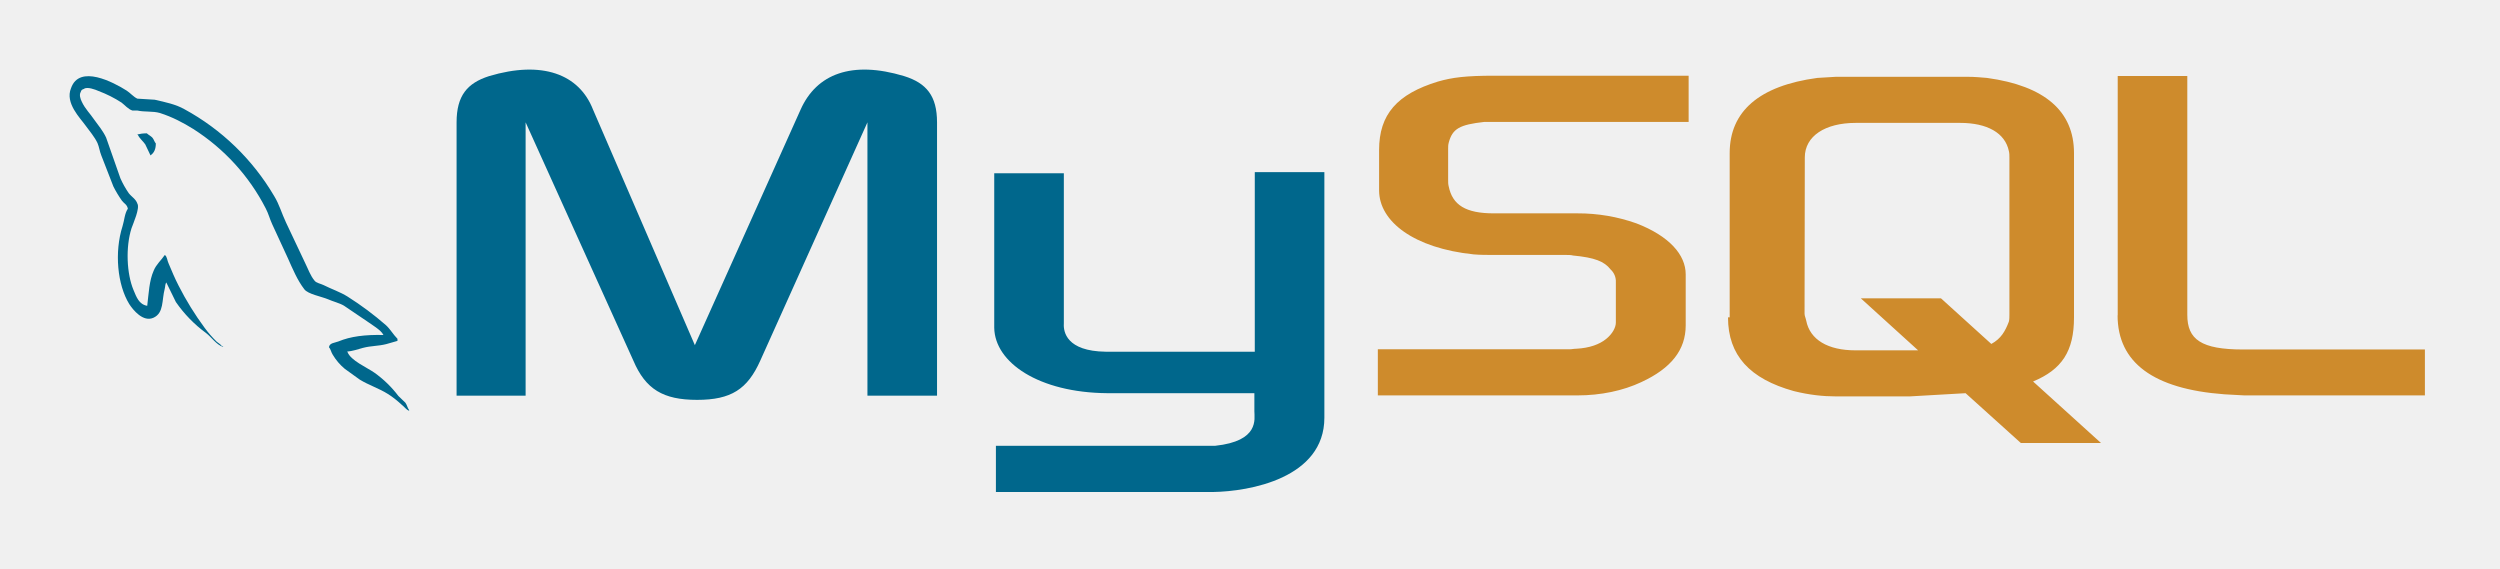
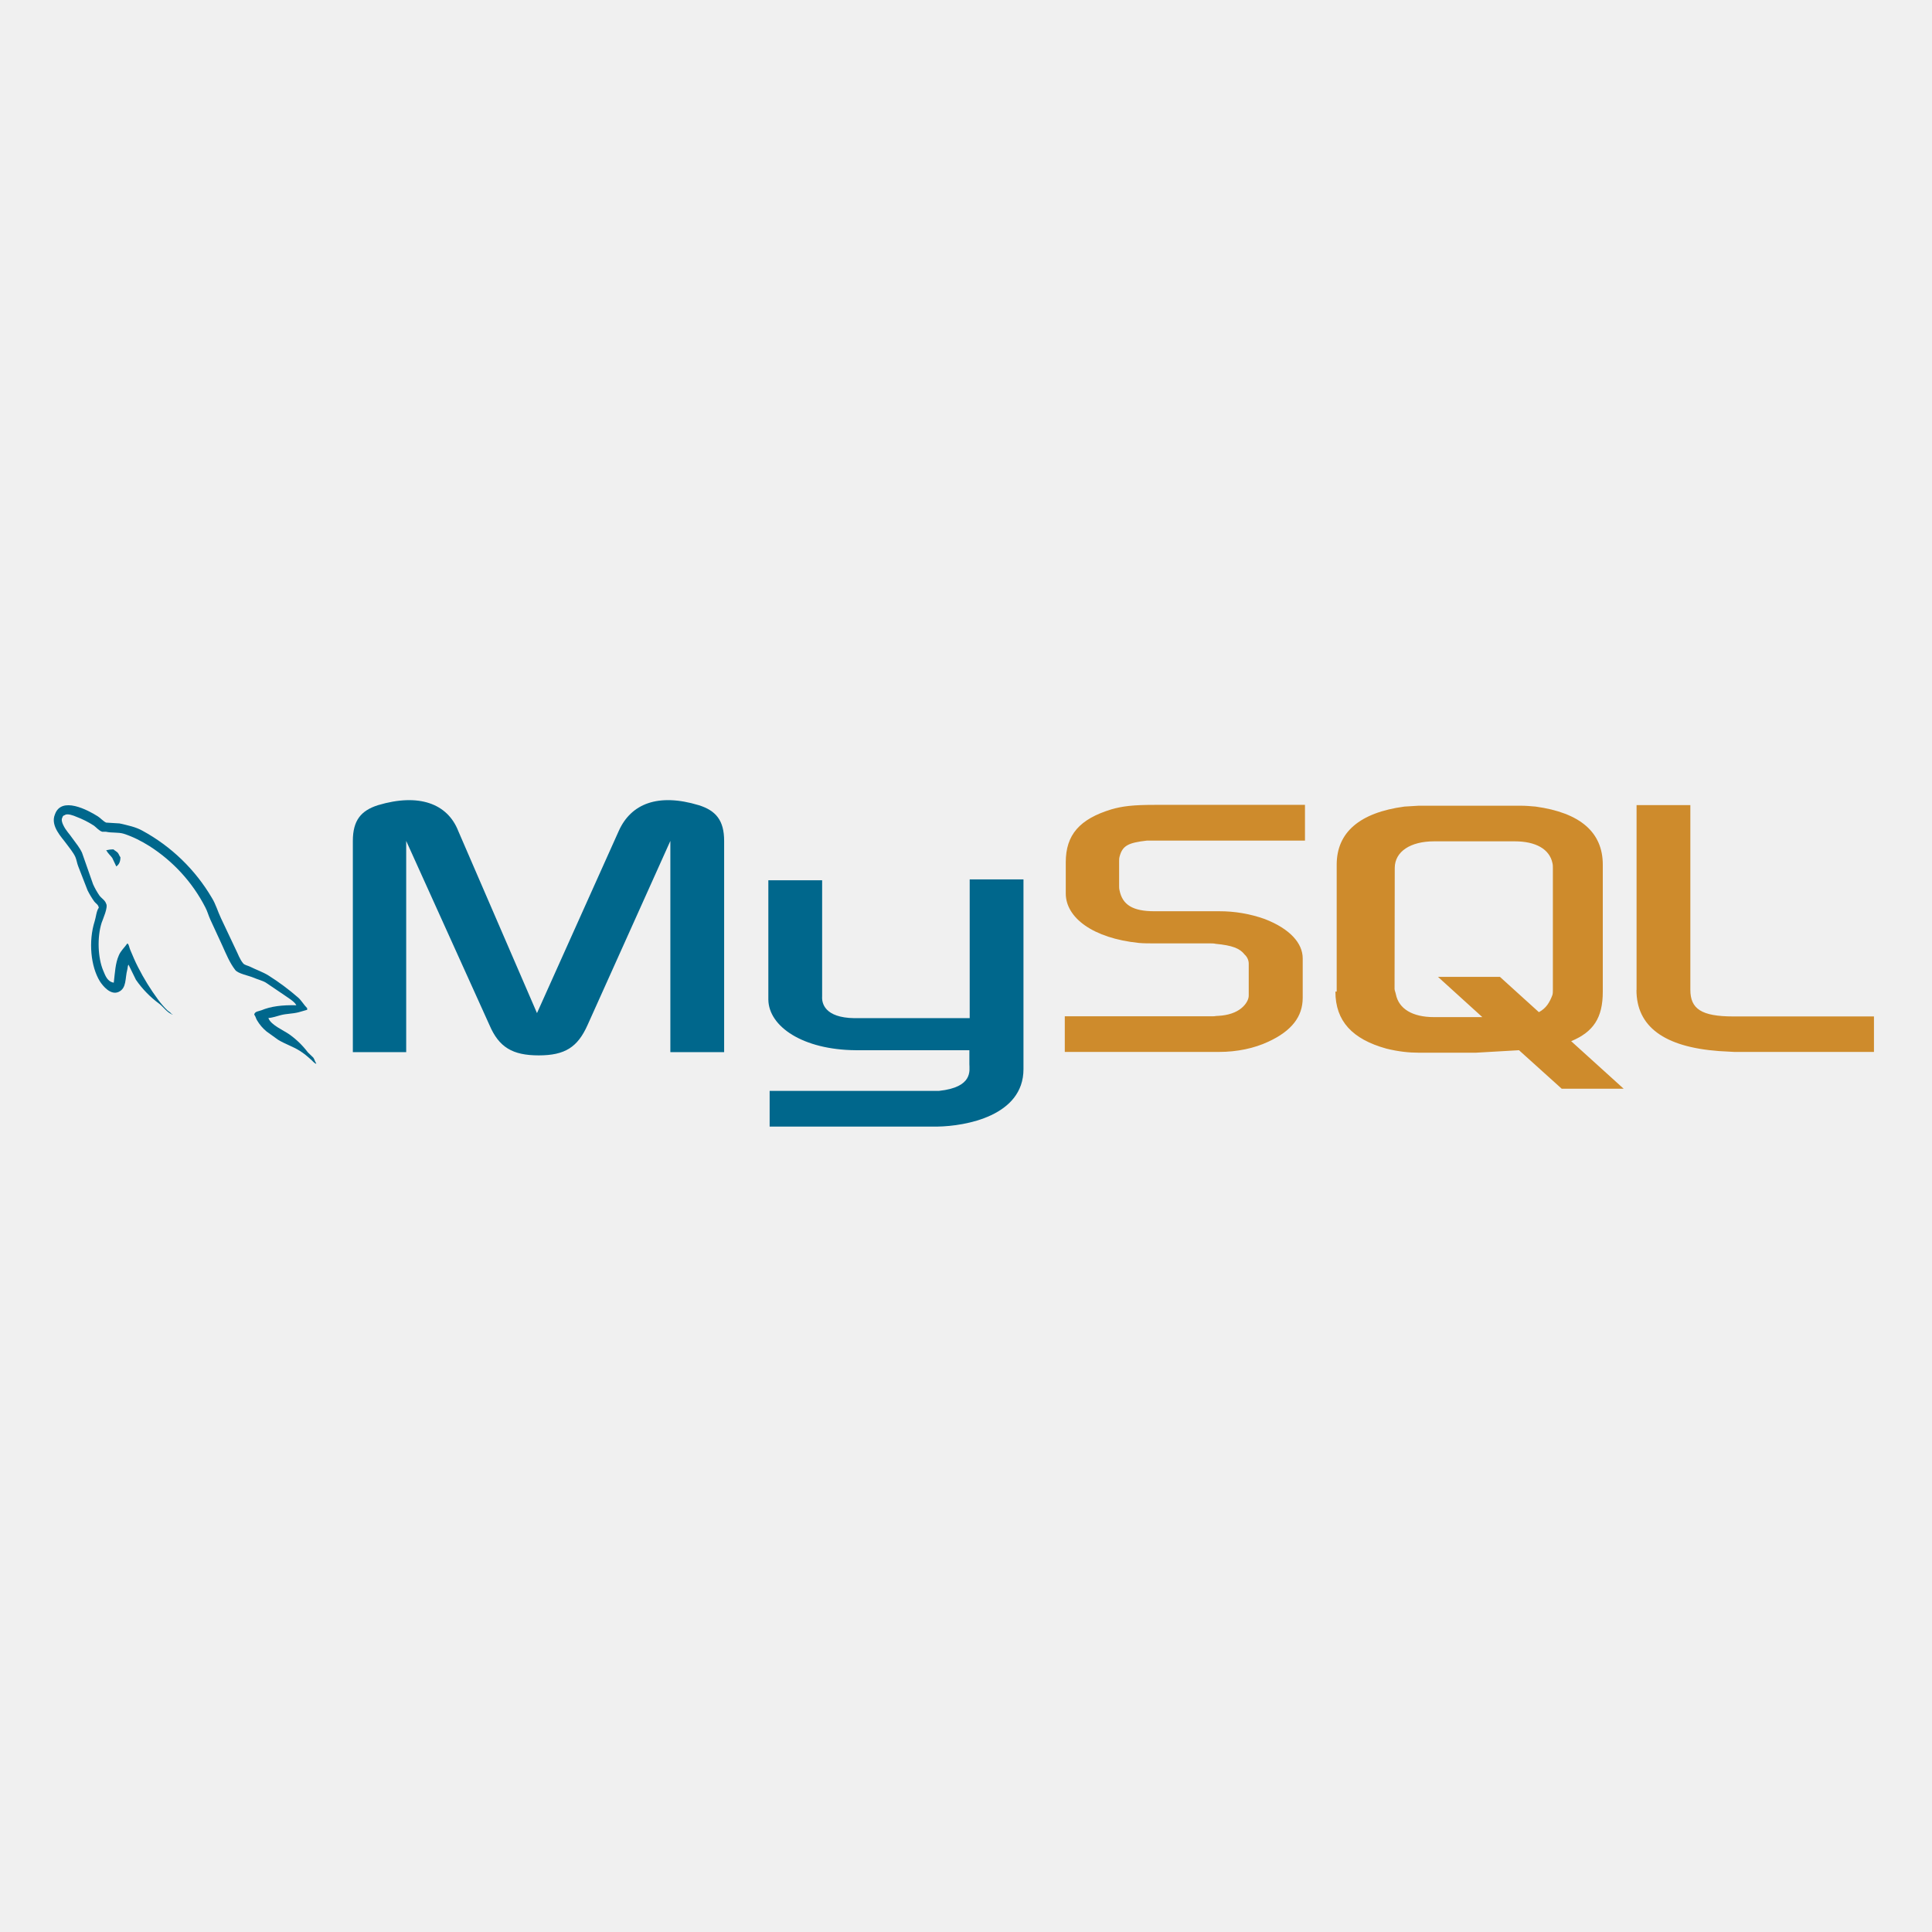
- <svg xmlns="http://www.w3.org/2000/svg" xmlns:xlink="http://www.w3.org/1999/xlink" viewBox="0 0 232.97 52.97" fill="#fff" fill-rule="evenodd" stroke="#000" stroke-linecap="round" stroke-linejoin="round">
+ <svg xmlns="http://www.w3.org/2000/svg" xmlns:xlink="http://www.w3.org/1999/xlink" width="8" height="8" viewBox="0 0 232.97 52.97" fill="#fff" fill-rule="evenodd" stroke="#000" stroke-linecap="round" stroke-linejoin="round">
  <use xlink:href="#A" x="6.485" y="6.485" />
  <symbol id="A" overflow="visible">
    <g stroke="none">
      <path d="M29.254 24.733c-1.725-.04-3.074.13-4.202.6-.324.13-.843.13-.882.545.17.17.195.454.35.687a5.06 5.06 0 0 0 1.128 1.323l1.388 1c.843.52 1.8.817 2.62 1.336.48.298.947.687 1.297 1.012.233.17.4.454.688.558v-.065c-.156-.194-.195-.48-.35-.687l-.648-.623a10.25 10.25 0 0 0-2.244-2.179c-.687-.48-2.205-1.128-2.5-1.92l-.04-.04c.48-.04 1.038-.22 1.492-.35.74-.195 1.4-.156 2.166-.35l1.038-.298v-.195c-.4-.4-.674-.908-1.076-1.27a28.92 28.92 0 0 0-3.567-2.659c-.674-.428-1.53-.713-2.244-1.076-.26-.13-.687-.195-.843-.415-.4-.48-.6-1.102-.882-1.66l-1.777-3.76c-.4-.843-.623-1.686-1.103-2.464a21.79 21.79 0 0 0-8.366-8.093c-.804-.454-1.75-.65-2.763-.882l-1.62-.1c-.35-.156-.687-.558-1-.752-1.222-.774-4.4-2.46-5.178-.23-.584 1.4.87 2.8 1.362 3.502.363.493.843 1.063 1.103 1.62.156.363.195.752.35 1.14L4.08 10.89a10.38 10.38 0 0 0 .804 1.336c.17.233.48.35.545.74-.298.428-.324 1.077-.493 1.62-.778 2.438-.48 5.473.623 7.263.35.545 1.297 1.725 2.27 1.27s.752-1.62 1.038-2.698c.065-.26.026-.428.156-.6v.04l.882 1.8a12.19 12.19 0 0 0 2.815 2.892c.52.4.934 1.064 1.582 1.297v-.065h-.1c-.13-.195-.324-.285-.493-.428a10.49 10.49 0 0 1-1.128-1.297 27.77 27.77 0 0 1-2.425-3.93c-.35-.675-.65-1.4-.934-2.075-.13-.26-.13-.65-.35-.778-.324.48-.804.882-1.038 1.466-.415.934-.454 2.075-.6 3.27-.778-.13-1.012-.843-1.27-1.453-.648-1.53-.752-4.02-.194-5.772.156-.454.804-1.88.545-2.3-.13-.415-.558-.65-.804-.973a8.59 8.59 0 0 1-.778-1.388L3.405 6.34c-.26-.57-.713-1.14-1.1-1.66-.4-.597-.856-1.012-1.167-1.686-.13-.26-.26-.648-.1-.908.04-.17.13-.234.298-.285.285-.234 1.077.065 1.362.195a11.02 11.02 0 0 1 2.14 1.077c.298.22.623.623 1.012.74h.454c.687.156 1.466.04 2.114.233 1.14.363 2.18.908 3.113 1.492 2.862 1.825 5.2 4.376 6.744 7.393.26.493.363.947.6 1.466l1.466 3.178c.454 1.012.882 2.05 1.53 2.892.324.454 1.62.687 2.205.934.428.195 1.102.363 1.492.6l2.166 1.466c.35.26 1.297.804 1.492 1.232zM7.205 5.94c-.363 0-.623.04-.882.104v.04h.04c.17.35.48.584.687.882L7.542 8l.04-.04c.298-.22.454-.558.454-1.077-.13-.156-.156-.298-.26-.454-.13-.22-.415-.324-.584-.493z" fill="#00678c" />
      <path d="M121.912 30.362h18.6c2.18 0 4.254-.44 5.94-1.232 2.815-1.297 4.15-3.022 4.15-5.292v-4.76c0-1.816-1.53-3.567-4.59-4.747-1.76-.625-3.617-.94-5.486-.934h-7.808c-2.62 0-3.852-.778-4.202-2.516-.052-.194-.052-.39-.052-.597V7.366c0-.156 0-.35.052-.545.35-1.336 1.038-1.686 3.32-1.945h19.04V.57h-18.12c-2.62 0-3.89.156-5.24.545-3.813 1.167-5.486 3.06-5.486 6.38v3.76c0 2.918 3.27 5.395 8.82 5.966.597.052 1.232.052 1.88.052h6.68c.26 0 .493 0 .688.052 2.023.194 2.918.545 3.502 1.297a1.51 1.51 0 0 1 .493 1.193v3.76c0 .44-.298 1.038-.908 1.53s-1.53.843-2.776.908c-.26 0-.39.052-.65.052h-17.847zm68.936-7.47c0 4.4 3.32 6.874 9.948 7.367l1.88.104h16.81v-4.28h-16.952c-3.89 0-5.188-.934-5.188-3.217V.596h-6.485v22.31zm-36.148.195V7.78c0-3.89 2.763-6.278 8.17-7.004l1.725-.104h12.27c.648 0 1.193.052 1.816.104 5.396.74 8.106 3.113 8.106 7.004V23.1c0 3.165-1.14 4.85-3.813 5.966l6.33 5.733h-7.47l-5.15-4.643-5.188.298h-6.926c-1.14 0-2.426-.13-3.89-.493-4.1-1.14-6.135-3.32-6.135-6.874zm6.978-.337c0 .195.104.39.156.65.35 1.777 2.023 2.763 4.59 2.763h5.837l-5.344-4.85h7.47l4.695 4.254c.908-.493 1.297-1.193 1.634-2.075.052-.195.052-.44.052-.648V8.184c0-.195 0-.39-.052-.597-.35-1.686-2.023-2.62-4.54-2.62h-9.728c-2.853 0-4.747 1.232-4.747 3.217z" fill="#ce8b2c" />
      <path d="M36.063 30.388h6.433V4.915l10.04 22.205c1.14 2.672 2.776 3.658 5.94 3.658s4.695-.986 5.888-3.658L74.35 4.915v25.473h6.485V4.915c0-2.464-.986-3.658-3.06-4.306-4.9-1.48-8.17-.195-9.65 3.113L58.268 25.68 48.774 3.72C47.477.414 44.027-.87 39.085.61c-2.023.648-3.022 1.816-3.022 4.306v25.473zM86.167 9.662h6.485V23.67c-.052.778.26 2.568 3.89 2.62h13.904V9.558h6.485v22.88c0 5.642-6.978 6.874-10.376 6.926H86.322v-4.306h20.428c4.15-.44 3.658-2.516 3.658-3.217v-1.686h-13.71c-6.38-.052-10.48-2.853-10.532-6.096V9.662z" fill="#00678c" />
    </g>
  </symbol>
</svg>
